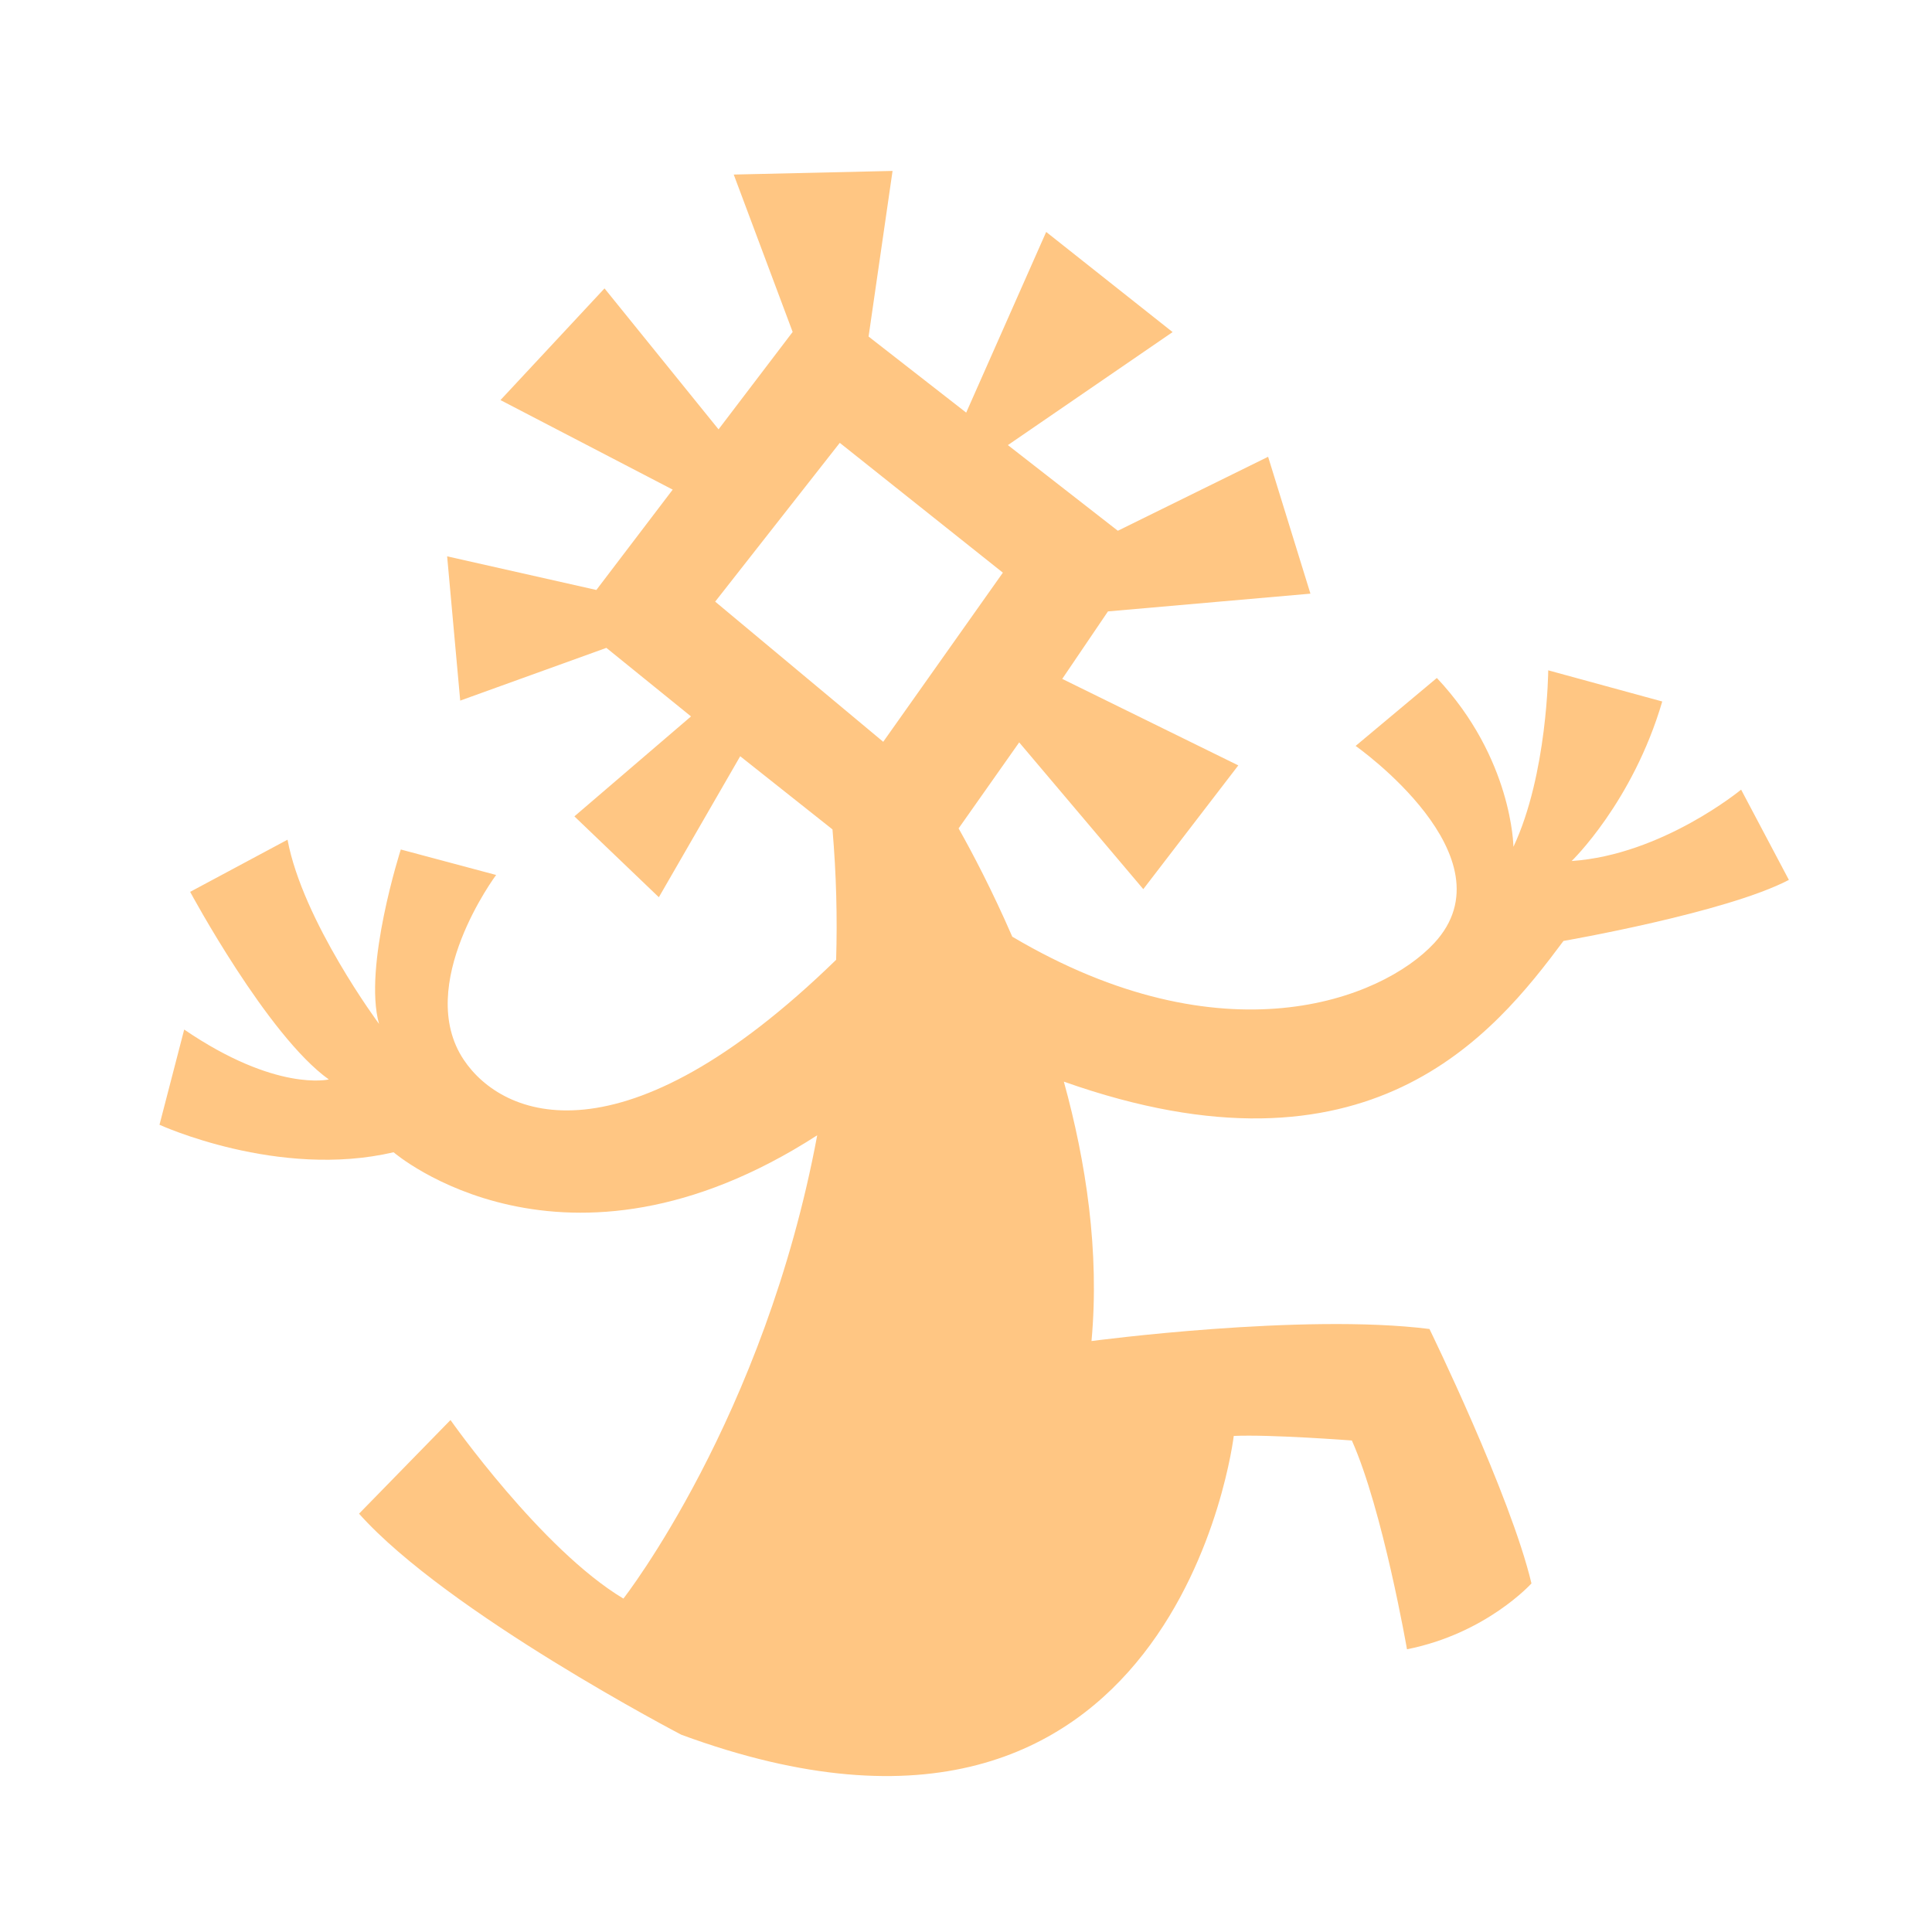
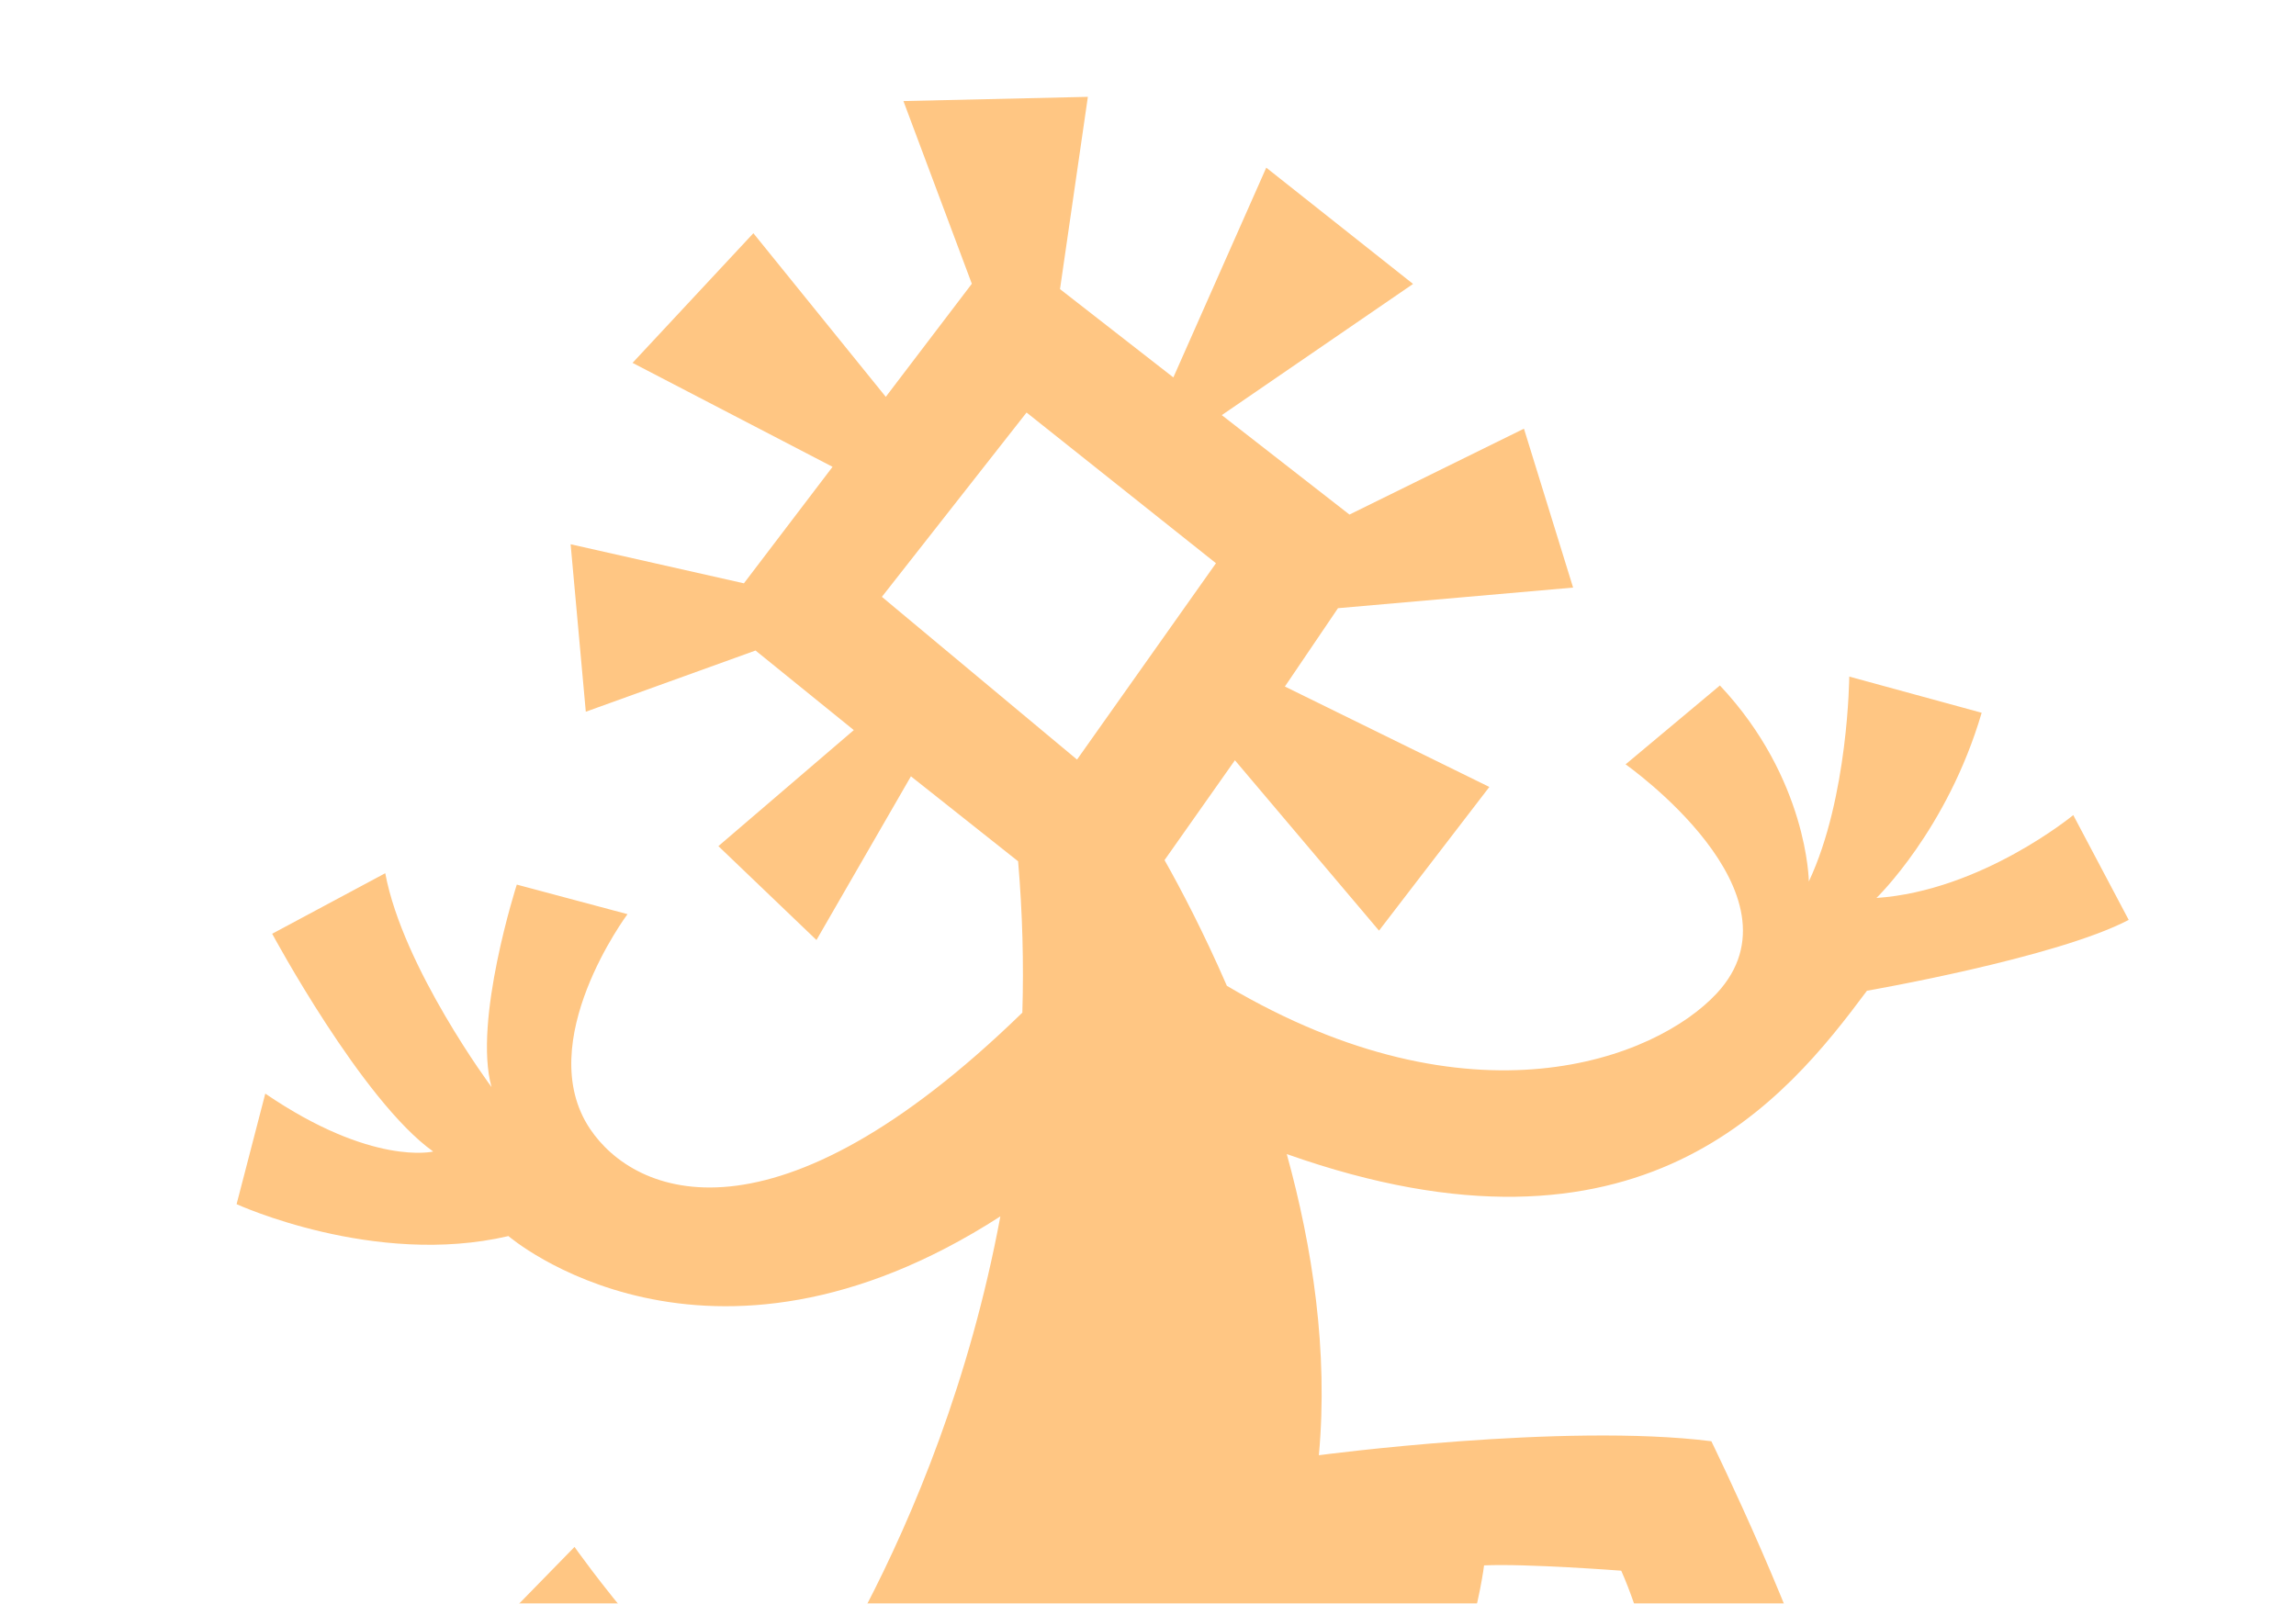
- <svg xmlns="http://www.w3.org/2000/svg" width="141" height="139" viewBox="0 0 141 139" fill="none">
-   <path d="M45.497 116.664C45.497 116.664 55.796 103.502 59.641 82.853C41.113 94.796 28.724 84.091 28.724 84.091C20.305 86.061 11.64 82.085 11.64 82.085L13.443 75.135C20.158 79.717 23.997 78.777 23.997 78.777C19.521 75.588 13.877 65.087 13.877 65.087L20.984 61.281C22.094 67.229 27.663 74.724 27.663 74.724C26.494 70.562 29.251 61.996 29.251 61.996L36.208 63.855C36.208 63.855 30.209 71.891 33.843 77.34C36.673 81.581 45.437 85.213 61.022 70.046C61.115 66.98 61.037 63.804 60.756 60.53L54.021 55.19L48.084 65.48L41.92 59.578L50.431 52.284L44.254 47.281L33.587 51.13L32.633 40.601L43.523 43.056L49.094 35.733L36.525 29.198L44.118 21.047L52.44 31.334L57.849 24.225L53.549 12.739L65.14 12.474L63.39 24.561L70.514 30.113L76.352 16.927L85.578 24.235L73.557 32.483L81.581 38.735L92.548 33.335L95.637 43.325L80.861 44.62L77.523 49.545L90.373 55.858L83.439 64.89L74.382 54.179L69.96 60.456C70.98 62.267 72.414 64.994 73.877 68.359C89.261 77.464 100.815 72.975 104.665 68.834C110.503 62.556 98.935 54.437 98.935 54.437L104.863 49.478C110.391 55.357 110.452 61.8 110.452 61.8C112.939 56.51 112.992 48.92 112.992 48.92L121.313 51.194C119.156 58.549 114.701 62.837 114.701 62.837C121.317 62.383 127.069 57.627 127.069 57.627L130.555 64.215C125.971 66.615 114.105 68.669 114.105 68.669C109.018 75.5 99.915 86.822 77.641 78.937C79.255 84.782 80.26 91.328 79.659 97.869C79.659 97.869 95.06 95.819 104.324 96.989C104.324 96.989 110.236 109.096 111.768 115.557C111.768 115.557 108.478 119.215 102.684 120.363C102.684 120.363 100.919 110.191 98.661 105.127C98.661 105.127 92.659 104.671 90.041 104.794C90.041 104.794 85.902 139.924 49.724 126.6C49.724 126.6 32.657 117.707 26.204 110.468L32.878 103.633C32.878 103.633 39.519 113.089 45.497 116.664ZM73.191 41.793L61.288 32.319L52.195 43.907L64.459 54.136L73.191 41.793Z" fill="#FFC683" />
+ <svg xmlns="http://www.w3.org/2000/svg" width="136" height="95" viewBox="0 0 136 95" fill="none">
+   <mask id="mask0" mask-type="alpha" maskUnits="userSpaceOnUse" x="0" y="0" width="136" height="95">
+     <rect width="136" height="95" fill="#C4C4C4" />
+   </mask>
+   <g mask="url(#mask0)">
+     <path d="M45.924 103.937C45.924 103.937 55.631 91.531 59.255 72.07C41.792 83.326 30.116 73.237 30.116 73.237C22.18 75.094 14.014 71.346 14.014 71.346L15.714 64.796C22.042 69.114 25.66 68.228 25.66 68.228C21.442 65.223 16.122 55.325 16.122 55.325L22.82 51.738C23.867 57.344 29.115 64.408 29.115 64.408C28.014 60.486 30.612 52.412 30.612 52.412L37.169 54.164C37.169 54.164 31.515 61.738 34.941 66.873C37.608 70.871 45.868 74.294 60.557 59.999C60.644 57.109 60.57 54.116 60.306 51.031L53.958 45.997L48.362 55.696L42.553 50.133L50.574 43.258L44.753 38.543L34.699 42.17L33.8 32.247L44.064 34.562L49.315 27.659L37.468 21.5L44.625 13.818L52.468 23.513L57.565 16.813L53.513 5.988L64.438 5.738L62.788 17.13L69.502 22.362L75.005 9.934L83.7 16.823L72.371 24.596L79.933 30.488L90.269 25.399L93.18 34.814L79.254 36.035L76.108 40.677L88.219 46.627L81.684 55.139L73.148 45.045L68.98 50.961C69.942 52.667 71.293 55.238 72.672 58.409C87.172 66.991 98.062 62.76 101.689 58.857C107.192 52.939 96.289 45.288 96.289 45.288L101.876 40.614C107.086 46.155 107.144 52.227 107.144 52.227C109.488 47.241 109.538 40.088 109.538 40.088L117.381 42.231C115.347 49.163 111.148 53.205 111.148 53.205C117.384 52.776 122.806 48.294 122.806 48.294L126.091 54.504C121.771 56.765 110.587 58.701 110.587 58.701C105.792 65.139 97.213 75.81 76.22 68.379C77.741 73.888 78.688 80.057 78.121 86.222C78.121 86.222 92.637 84.29 101.369 85.393C101.369 85.393 106.941 96.804 108.384 102.893C108.384 102.893 105.284 106.341 99.823 107.423C99.823 107.423 98.159 97.836 96.031 93.063C96.031 93.063 90.374 92.633 87.906 92.749C87.906 92.749 84.006 125.859 49.908 113.301C49.908 113.301 33.822 104.919 27.74 98.097L34.031 91.655C34.031 91.655 40.29 100.567 45.924 103.937ZM72.026 33.371L60.807 24.442L52.237 35.363L63.796 45.005L72.026 33.371Z" fill="#FFC683" />
+   </g>
</svg>
